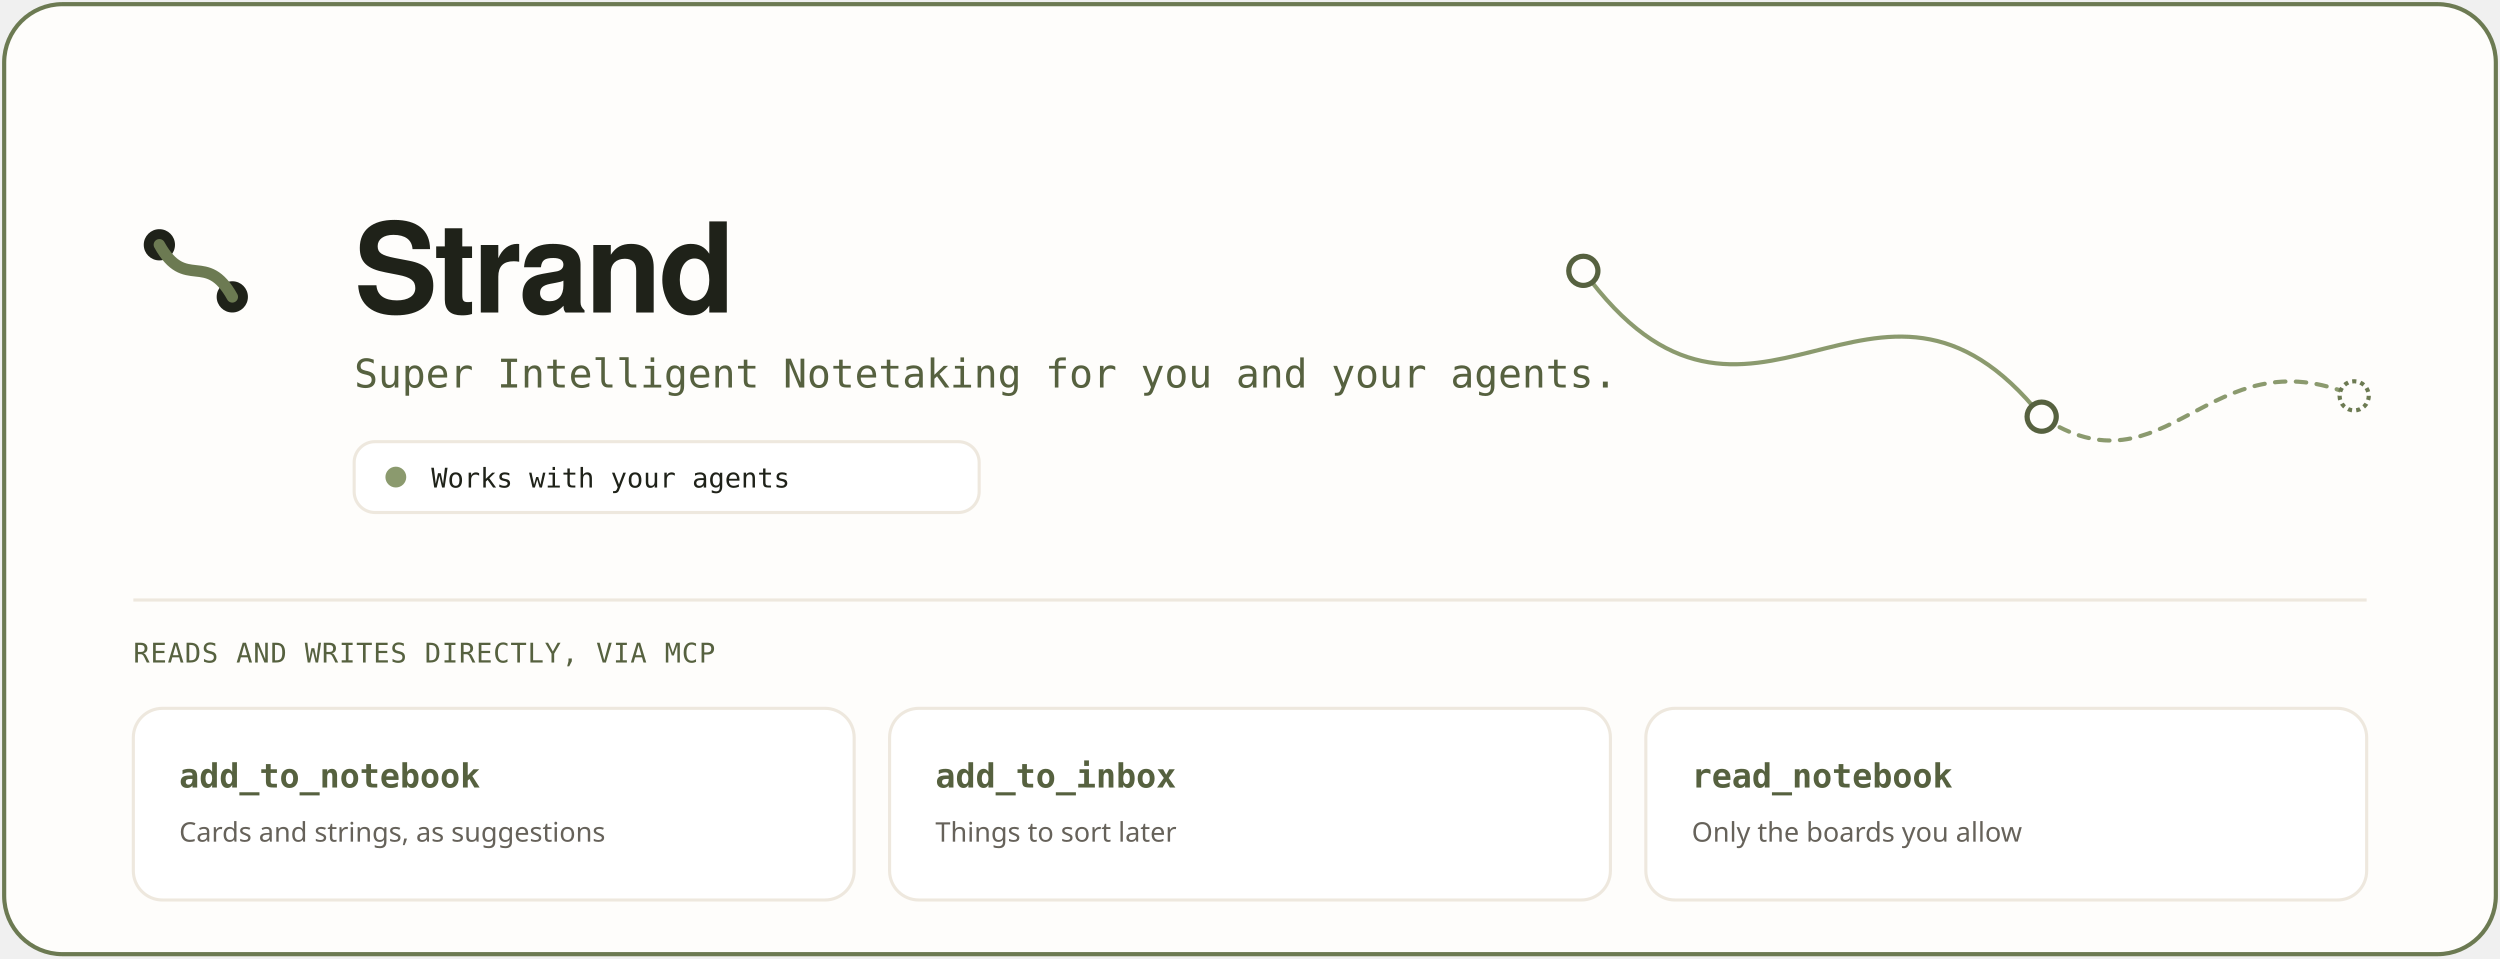
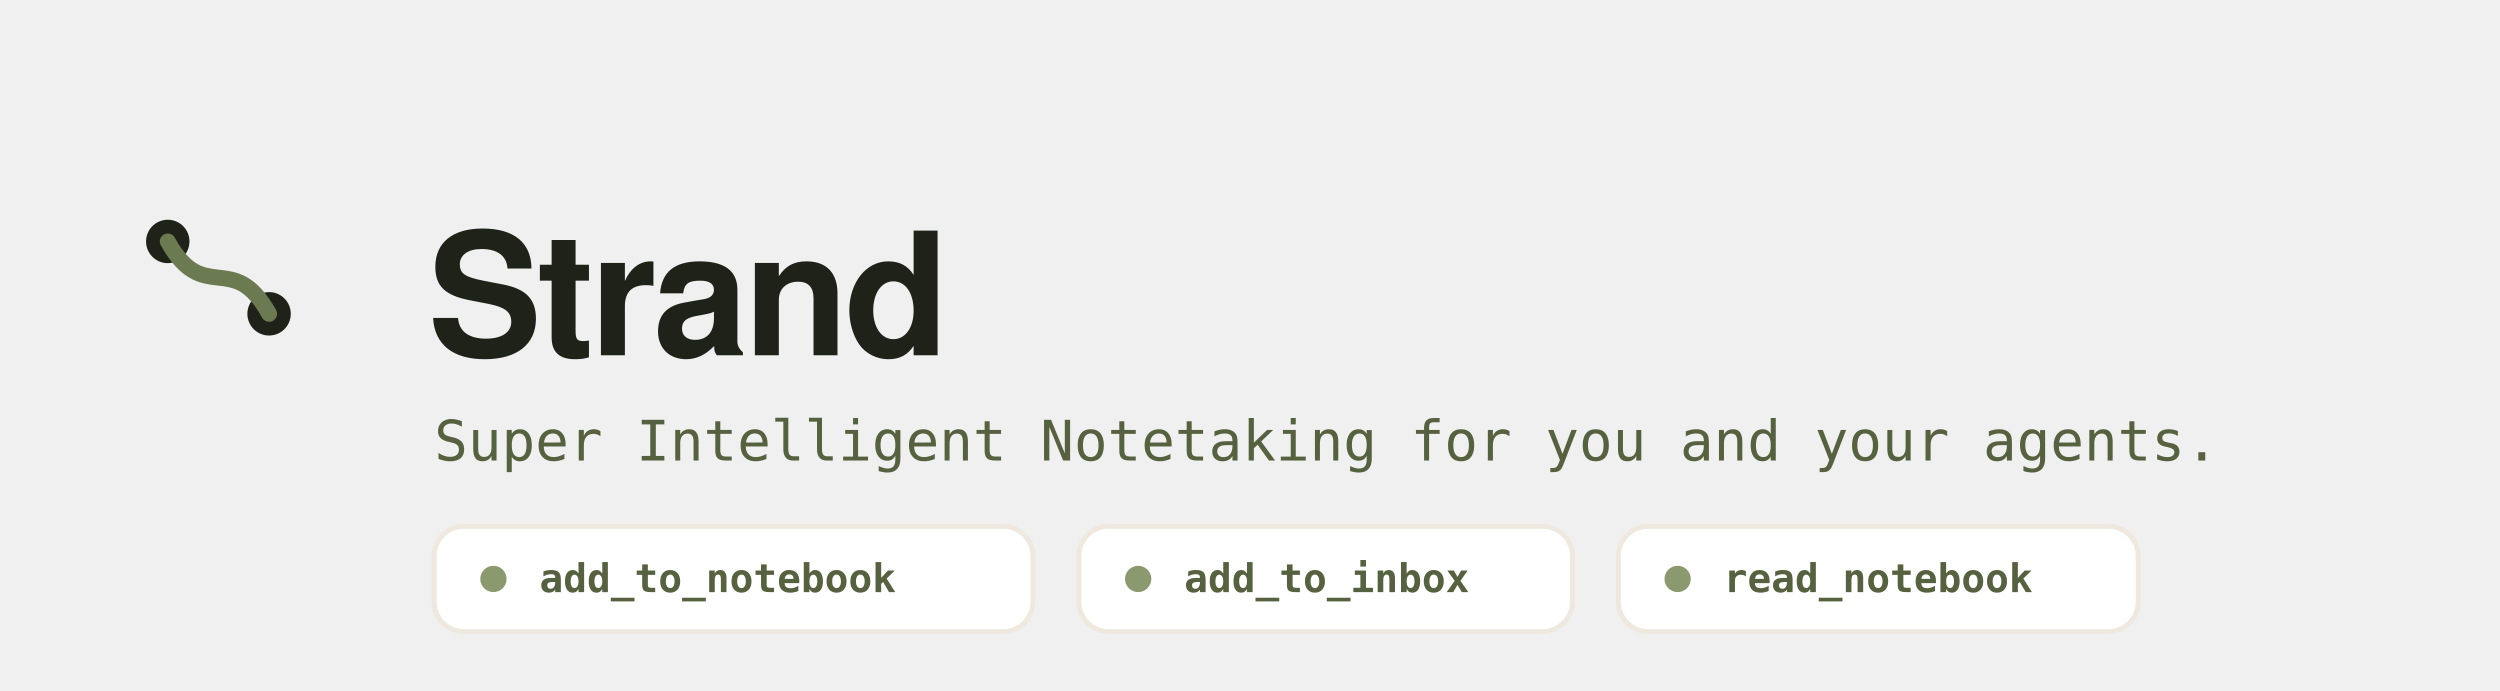
- <svg xmlns="http://www.w3.org/2000/svg" width="1200" height="460" viewBox="0 0 1200 460">
-   <defs>
-     <pattern id="dots" width="22" height="22" patternUnits="userSpaceOnUse">
-       <circle cx="1" cy="1" r="1" fill="#e6dfd3" />
-     </pattern>
-     <radialGradient id="fade" cx="80%" cy="28%" r="55%">
-       <stop offset="40%" stop-color="#000" stop-opacity="1" />
-       <stop offset="100%" stop-color="#000" stop-opacity="0" />
-     </radialGradient>
-     <mask id="dot-mask">
-       <rect width="1200" height="460" fill="url(#fade)" />
-     </mask>
-     <clipPath id="frame">
-       <rect x="2" y="2" width="1196" height="456" rx="28" />
-     </clipPath>
-   </defs>
-   <g clip-path="url(#frame)">
-     <rect width="1200" height="460" fill="#fefdfb" />
-     <rect width="1200" height="460" fill="url(#dots)" mask="url(#dot-mask)" />
-     <g fill="none" stroke-linecap="round">
-       <path d="M 760 130 C 840 240, 900 100, 980 200" stroke="#8b9a6e" stroke-width="2" />
-       <path d="M 980 200 C 1040 240, 1060 160, 1130 190" stroke="#8b9a6e" stroke-width="2" stroke-dasharray="5 5" />
-     </g>
-     <circle cx="760" cy="130" r="7" fill="#fefdfb" stroke="#56613f" stroke-width="2.5" />
-     <circle cx="980" cy="200" r="7" fill="#fefdfb" stroke="#56613f" stroke-width="2.5" />
-     <circle cx="1130" cy="190" r="7" fill="#fefdfb" stroke="#6c7a52" stroke-width="2" stroke-dasharray="2 2" />
-   </g>
-   <rect x="2" y="2" width="1196" height="456" rx="28" fill="none" stroke="#6c7a52" stroke-width="2" />
-   <g transform="translate(64,100) scale(2.5)">
+ <svg xmlns="http://www.w3.org/2000/svg" width="760" height="210" viewBox="0 0 760 210">
+   <g transform="translate(40,58) scale(2.2)">
    <circle cx="5" cy="7" r="3" fill="#1f2219" />
    <circle cx="19" cy="17" r="3" fill="#1f2219" />
    <path d="M5 7 C 10 16, 14 8, 19 17" fill="none" stroke="#6c7a52" stroke-width="2.2" stroke-linecap="round" />
  </g>
-   <text x="170" y="150" font-family="Archivo, Helvetica, Arial, sans-serif" font-weight="800" font-size="60" letter-spacing="-1.5" fill="#1f2219">Strand</text>
-   <text x="170" y="186" font-family="Geist Mono, ui-monospace, SFMono-Regular, Menlo, monospace" font-weight="500" font-size="19" fill="#56613f">Super Intelligent Notetaking for you and your agents.</text>
-   <rect x="170" y="212" width="300" height="34" rx="10" fill="#ffffff" stroke="#eee8de" stroke-width="1.5" />
-   <circle cx="190" cy="229" r="5" fill="#8b9a6e" />
-   <text x="207" y="234" font-family="Geist Mono, ui-monospace, SFMono-Regular, Menlo, monospace" font-weight="500" font-size="13" fill="#1f2219">Works with your agents</text>
-   <line x1="64" y1="288" x2="1136" y2="288" stroke="#eee8de" stroke-width="1.5" />
-   <text x="64" y="318" font-family="Geist Mono, ui-monospace, SFMono-Regular, Menlo, monospace" font-weight="500" font-size="13" letter-spacing="0.4" fill="#56613f">READS AND WRITES DIRECTLY, VIA MCP</text>
-   <g font-family="Geist Mono, ui-monospace, SFMono-Regular, Menlo, monospace">
-     <rect x="64" y="340" width="346" height="92" rx="14" fill="#ffffff" stroke="#eee8de" stroke-width="1.5" />
-     <text x="86" y="378" font-weight="600" font-size="16" fill="#56613f">add_to_notebook</text>
-     <text x="86" y="404" font-weight="400" font-size="13" fill="#66625a" font-family="Geist, ui-sans-serif, sans-serif">Cards and strings, as suggestions</text>
-     <rect x="427" y="340" width="346" height="92" rx="14" fill="#ffffff" stroke="#eee8de" stroke-width="1.5" />
-     <text x="449" y="378" font-weight="600" font-size="16" fill="#56613f">add_to_inbox</text>
-     <text x="449" y="404" font-weight="400" font-size="13" fill="#66625a" font-family="Geist, ui-sans-serif, sans-serif">Things to sort later</text>
-     <rect x="790" y="340" width="346" height="92" rx="14" fill="#ffffff" stroke="#eee8de" stroke-width="1.5" />
-     <text x="812" y="378" font-weight="600" font-size="16" fill="#56613f">read_notebook</text>
-     <text x="812" y="404" font-weight="400" font-size="13" fill="#66625a" font-family="Geist, ui-sans-serif, sans-serif">Only the boards you allow</text>
+   <text x="130" y="108" font-family="Archivo, Helvetica, Arial, sans-serif" font-weight="800" font-size="52" letter-spacing="-1.3" fill="#1f2219">Strand</text>
+   <text x="132" y="140" font-family="Geist Mono, ui-monospace, SFMono-Regular, Menlo, monospace" font-weight="500" font-size="17" fill="#56613f">Super Intelligent Notetaking for you and your agents.</text>
+   <g font-family="Geist Mono, ui-monospace, SFMono-Regular, Menlo, monospace" font-weight="600" font-size="12">
+     <rect x="132" y="160" width="182" height="32" rx="9" fill="#ffffff" stroke="#eee8de" stroke-width="1.5" />
+     <circle cx="150" cy="176" r="4" fill="#8b9a6e" />
+     <text x="164" y="180" fill="#56613f">add_to_notebook</text>
+     <rect x="328" y="160" width="150" height="32" rx="9" fill="#ffffff" stroke="#eee8de" stroke-width="1.5" />
+     <circle cx="346" cy="176" r="4" fill="#8b9a6e" />
+     <text x="360" y="180" fill="#56613f">add_to_inbox</text>
+     <rect x="492" y="160" width="158" height="32" rx="9" fill="#ffffff" stroke="#eee8de" stroke-width="1.5" />
+     <circle cx="510" cy="176" r="4" fill="#8b9a6e" />
+     <text x="524" y="180" fill="#56613f">read_notebook</text>
  </g>
</svg>
